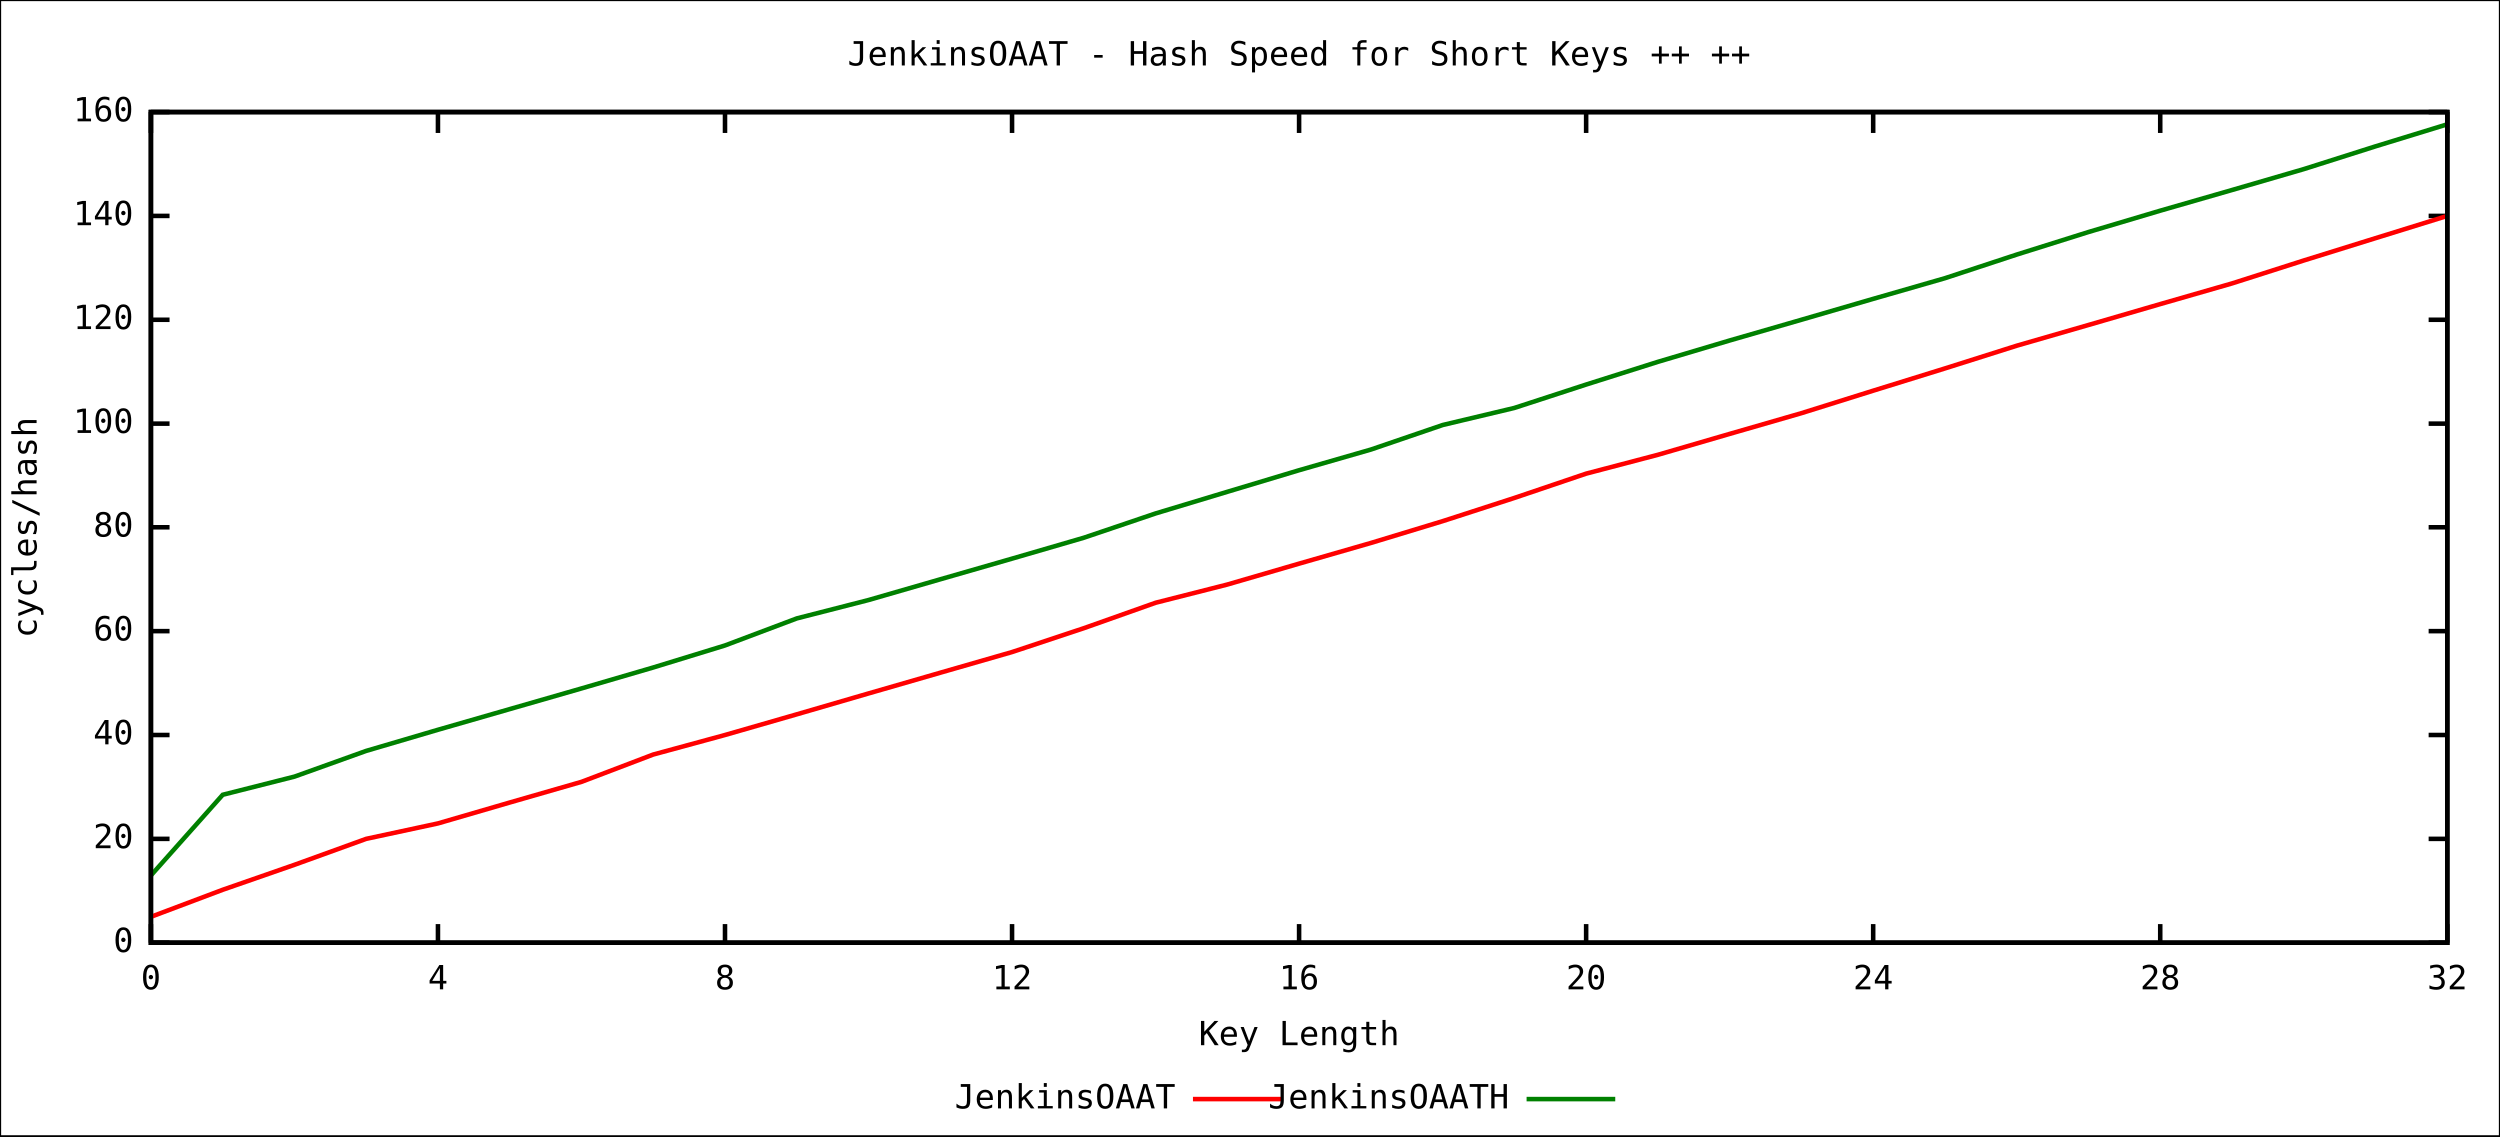
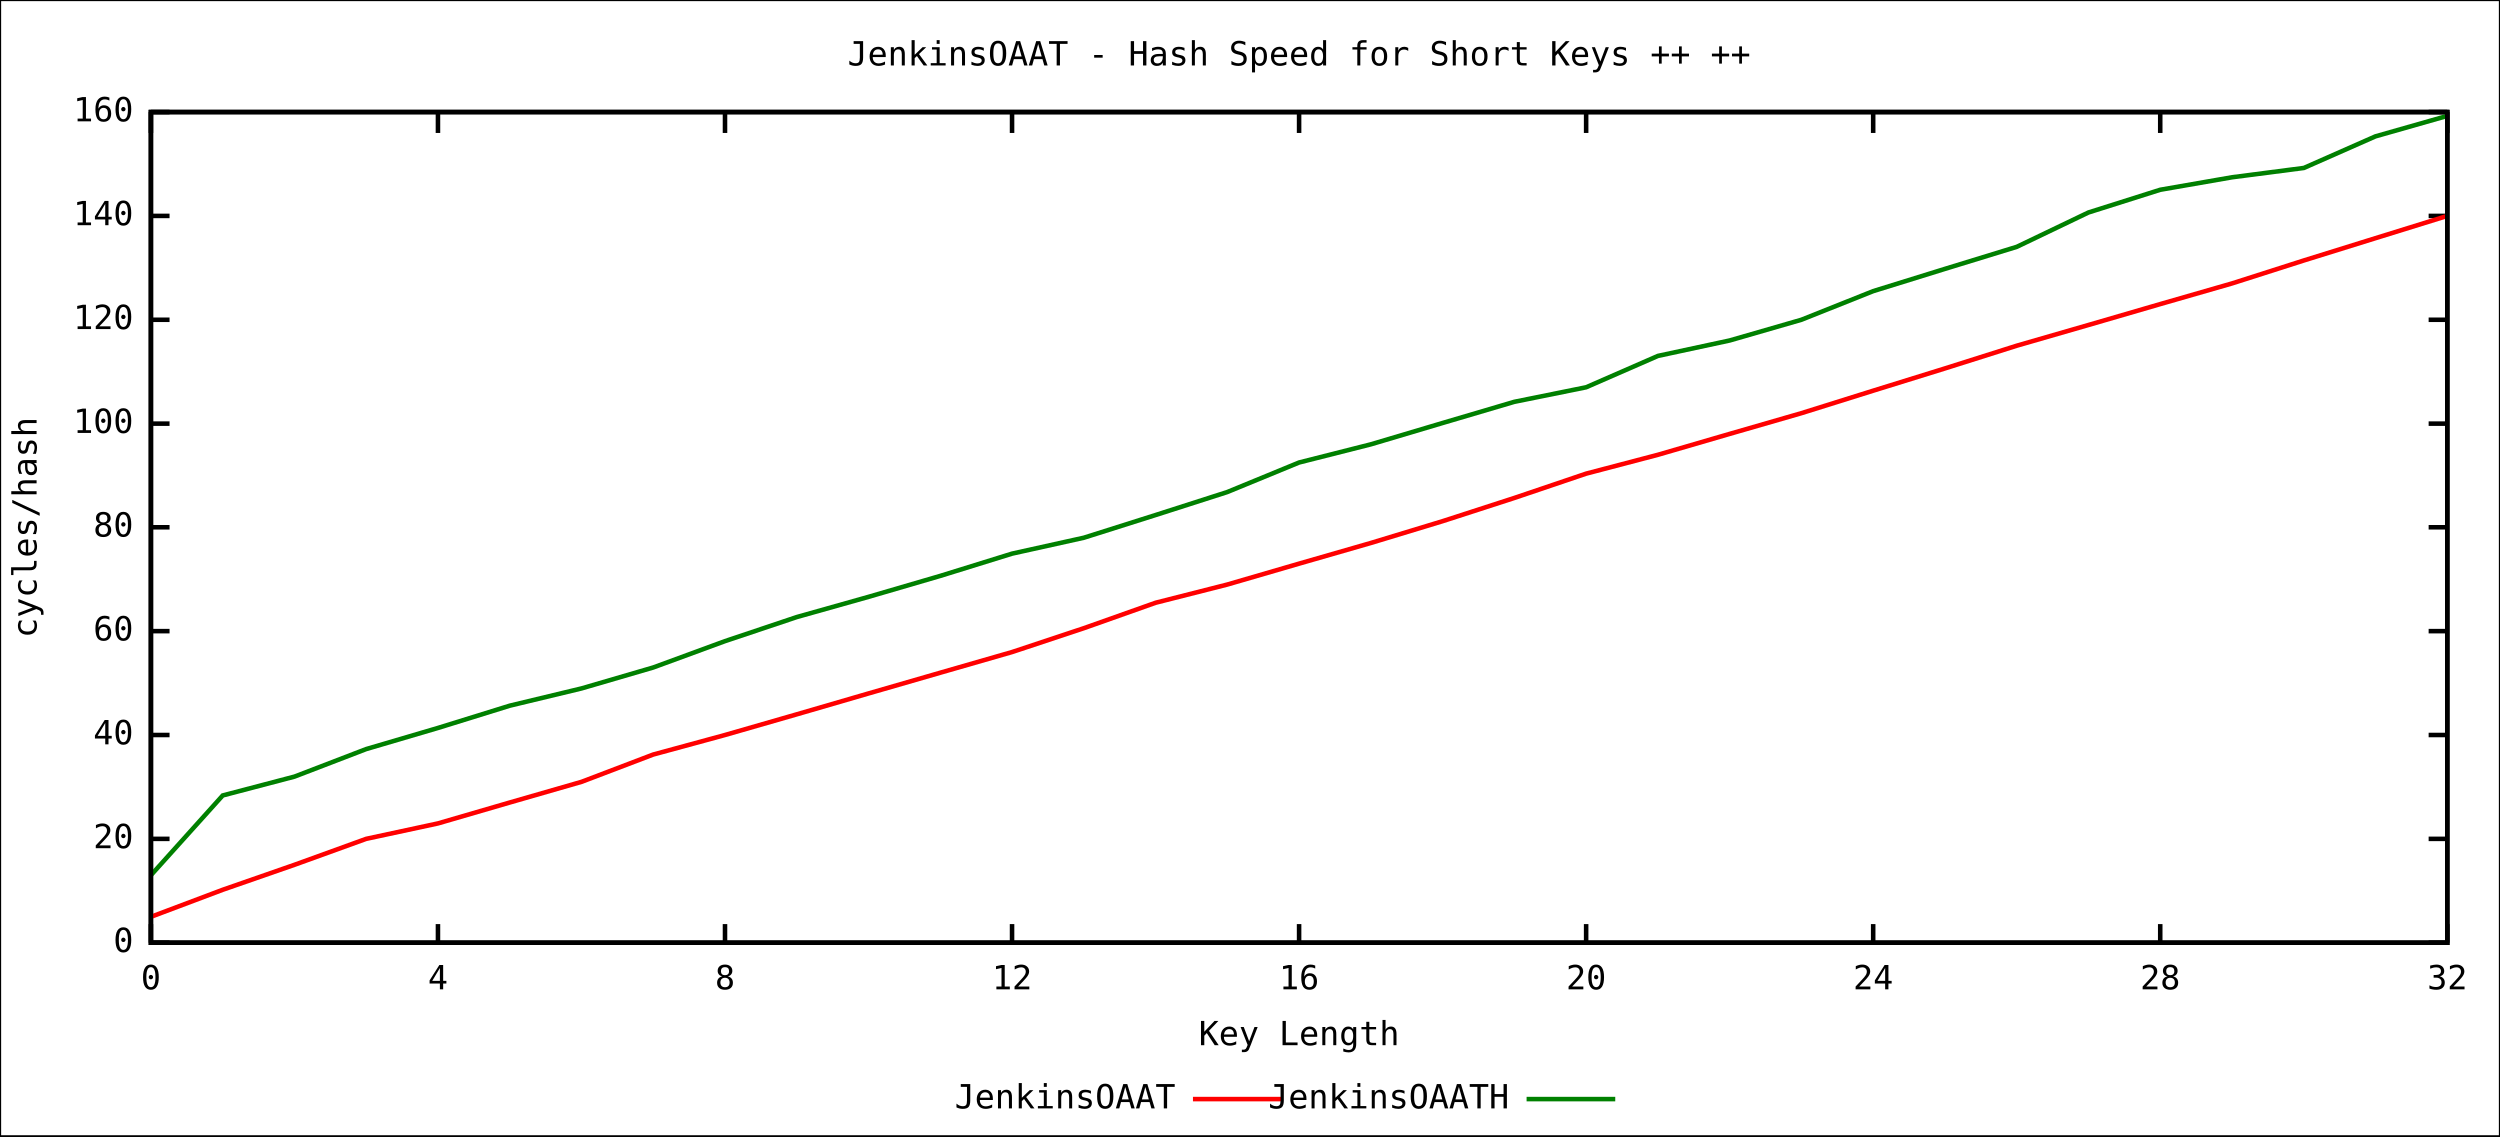
<svg xmlns="http://www.w3.org/2000/svg" xmlns:xlink="http://www.w3.org/1999/xlink" width="1100" height="500" viewBox="0 0 1100 500">
  <rect x="0" y="0" width="1100" height="500" fill="#ffffff" stroke="black" stroke-width="1" />
  <g id="gnuplot_canvas">
    <defs>
      <circle id="gpDot" r="0.5" stroke-width="0.5" />
      <path id="gpPt0" stroke-width="0.244" stroke="currentColor" d="M-1,0 h2 M0,-1 v2" />
      <path id="gpPt1" stroke-width="0.244" stroke="currentColor" d="M-1,-1 L1,1 M1,-1 L-1,1" />
      <path id="gpPt2" stroke-width="0.244" stroke="currentColor" d="M-1,0 L1,0 M0,-1 L0,1 M-1,-1 L1,1 M-1,1 L1,-1" />
      <rect id="gpPt3" stroke-width="0.244" stroke="currentColor" x="-1" y="-1" width="2" height="2" />
      <rect id="gpPt4" stroke-width="0.244" stroke="currentColor" fill="currentColor" x="-1" y="-1" width="2" height="2" />
      <circle id="gpPt5" stroke-width="0.244" stroke="currentColor" cx="0" cy="0" r="1" />
      <use xlink:href="#gpPt5" id="gpPt6" fill="currentColor" stroke="none" />
      <path id="gpPt7" stroke-width="0.244" stroke="currentColor" d="M0,-1.33 L-1.33,0.67 L1.33,0.67 z" />
      <use xlink:href="#gpPt7" id="gpPt8" fill="currentColor" stroke="none" />
      <use xlink:href="#gpPt7" id="gpPt9" stroke="currentColor" transform="rotate(180)" />
      <use xlink:href="#gpPt9" id="gpPt10" fill="currentColor" stroke="none" />
      <use xlink:href="#gpPt3" id="gpPt11" stroke="currentColor" transform="rotate(45)" />
      <use xlink:href="#gpPt11" id="gpPt12" fill="currentColor" stroke="none" />
    </defs>
    <g style="fill:none; color:white; stroke:currentColor; stroke-width:2.00; stroke-linecap:butt; stroke-linejoin:miter">
</g>
    <g style="fill:none; color:black; stroke:currentColor; stroke-width:2.00; stroke-linecap:butt; stroke-linejoin:miter">
      <path stroke="black" d="M66.4,414.8 L74.6,414.8 M1076.8,414.8 L1068.6,414.8  h0.01" />
      <g transform="translate(58.7,418.9)" style="stroke:none; fill:black; font-family:mono; font-size:11.00pt; text-anchor:end">
        <text> 0</text>
      </g>
      <path stroke="black" d="M66.4,369.1 L74.6,369.1 M1076.8,369.1 L1068.6,369.1  h0.01" />
      <g transform="translate(58.7,373.2)" style="stroke:none; fill:black; font-family:mono; font-size:11.00pt; text-anchor:end">
        <text> 20</text>
      </g>
      <path stroke="black" d="M66.4,323.4 L74.6,323.4 M1076.8,323.4 L1068.6,323.4  h0.01" />
      <g transform="translate(58.7,327.5)" style="stroke:none; fill:black; font-family:mono; font-size:11.00pt; text-anchor:end">
        <text> 40</text>
      </g>
      <path stroke="black" d="M66.4,277.7 L74.6,277.7 M1076.8,277.7 L1068.6,277.7  h0.01" />
      <g transform="translate(58.7,281.8)" style="stroke:none; fill:black; font-family:mono; font-size:11.00pt; text-anchor:end">
        <text> 60</text>
      </g>
      <path stroke="black" d="M66.4,232.0 L74.6,232.0 M1076.8,232.0 L1068.6,232.0  h0.01" />
      <g transform="translate(58.7,236.1)" style="stroke:none; fill:black; font-family:mono; font-size:11.00pt; text-anchor:end">
        <text> 80</text>
      </g>
      <path stroke="black" d="M66.4,186.4 L74.6,186.4 M1076.8,186.4 L1068.6,186.4  h0.01" />
      <g transform="translate(58.7,190.5)" style="stroke:none; fill:black; font-family:mono; font-size:11.00pt; text-anchor:end">
        <text> 100</text>
      </g>
      <path stroke="black" d="M66.4,140.7 L74.6,140.7 M1076.8,140.7 L1068.6,140.7  h0.01" />
      <g transform="translate(58.7,144.8)" style="stroke:none; fill:black; font-family:mono; font-size:11.00pt; text-anchor:end">
        <text> 120</text>
      </g>
      <path stroke="black" d="M66.4,95.0 L74.6,95.0 M1076.8,95.0 L1068.6,95.0  h0.01" />
      <g transform="translate(58.7,99.1)" style="stroke:none; fill:black; font-family:mono; font-size:11.00pt; text-anchor:end">
        <text> 140</text>
      </g>
      <path stroke="black" d="M66.4,49.3 L74.6,49.3 M1076.8,49.3 L1068.6,49.3  h0.01" />
      <g transform="translate(58.7,53.4)" style="stroke:none; fill:black; font-family:mono; font-size:11.00pt; text-anchor:end">
        <text> 160</text>
      </g>
      <path stroke="black" d="M66.4,414.8 L66.4,406.6 M66.4,49.3 L66.4,57.5  h0.01" />
      <g transform="translate(66.4,435.3)" style="stroke:none; fill:black; font-family:mono; font-size:11.00pt; text-anchor:middle">
        <text> 0</text>
      </g>
      <path stroke="black" d="M192.7,414.8 L192.7,406.6 M192.7,49.3 L192.7,57.5  h0.01" />
      <g transform="translate(192.7,435.3)" style="stroke:none; fill:black; font-family:mono; font-size:11.00pt; text-anchor:middle">
        <text> 4</text>
      </g>
      <path stroke="black" d="M319.0,414.8 L319.0,406.6 M319.0,49.3 L319.0,57.5  h0.01" />
      <g transform="translate(319.0,435.3)" style="stroke:none; fill:black; font-family:mono; font-size:11.00pt; text-anchor:middle">
        <text> 8</text>
      </g>
      <path stroke="black" d="M445.3,414.8 L445.3,406.6 M445.3,49.3 L445.3,57.5  h0.01" />
      <g transform="translate(445.3,435.3)" style="stroke:none; fill:black; font-family:mono; font-size:11.00pt; text-anchor:middle">
        <text> 12</text>
      </g>
      <path stroke="black" d="M571.6,414.8 L571.6,406.6 M571.6,49.3 L571.6,57.5  h0.01" />
      <g transform="translate(571.6,435.3)" style="stroke:none; fill:black; font-family:mono; font-size:11.00pt; text-anchor:middle">
        <text> 16</text>
      </g>
      <path stroke="black" d="M697.9,414.8 L697.9,406.6 M697.9,49.3 L697.9,57.5  h0.01" />
      <g transform="translate(697.9,435.3)" style="stroke:none; fill:black; font-family:mono; font-size:11.00pt; text-anchor:middle">
        <text> 20</text>
      </g>
      <path stroke="black" d="M824.2,414.8 L824.2,406.6 M824.2,49.3 L824.2,57.5  h0.01" />
      <g transform="translate(824.2,435.3)" style="stroke:none; fill:black; font-family:mono; font-size:11.00pt; text-anchor:middle">
        <text> 24</text>
      </g>
      <path stroke="black" d="M950.5,414.8 L950.5,406.6 M950.5,49.3 L950.5,57.5  h0.01" />
      <g transform="translate(950.5,435.3)" style="stroke:none; fill:black; font-family:mono; font-size:11.00pt; text-anchor:middle">
        <text> 28</text>
      </g>
      <path stroke="black" d="M1076.8,414.8 L1076.8,406.6 M1076.8,49.3 L1076.8,57.5  h0.01" />
      <g transform="translate(1076.8,435.3)" style="stroke:none; fill:black; font-family:mono; font-size:11.00pt; text-anchor:middle">
        <text> 32</text>
      </g>
      <path stroke="black" d="M66.4,49.3 L66.4,414.8 L1076.8,414.8 L1076.8,49.3 L66.4,49.3 Z  h0.01" />
      <g transform="translate(16.1,232.1) rotate(270)" style="stroke:none; fill:black; font-family:mono; font-size:11.00pt; text-anchor:middle">
        <text>cycles/hash</text>
      </g>
      <g transform="translate(571.6,459.9)" style="stroke:none; fill:black; font-family:mono; font-size:11.00pt; text-anchor:middle">
        <text>Key Length</text>
      </g>
      <g transform="translate(571.6,28.8)" style="stroke:none; fill:black; font-family:mono; font-size:11.00pt; text-anchor:middle">
        <text>JenkinsOAAT - Hash Speed for Short Keys <a href="JenkinsOAAT.medium.svg">++</a>
          <a href="JenkinsOAAT.long.svg">++</a>
        </text>
      </g>
    </g>
    <g id="JenkinsOAAT">
      <g style="fill:none; color:red; stroke:currentColor; stroke-width:2.00; stroke-linecap:butt; stroke-linejoin:miter">
        <g visibility="visible">
          <g transform="translate(517.2,487.7)" style="stroke:none; fill:black; font-family:mono; font-size:11.00pt; text-anchor:end">
            <text>JenkinsOAAT</text>
          </g>
          <path d="M524.9,483.6 L563.9,483.6  h0.01" />
        </g>
        <path d="M66.4,403.4 L98.0,391.5 L129.6,380.5 L161.1,369.1 L192.7,362.3 L224.3,353.1 L255.9,344.0 L287.4,332.0    L319.0,323.4 L350.6,314.3 L382.2,305.1 L413.7,296.0 L445.3,286.9 L476.9,276.4 L508.5,265.2 L540.0,257.2    L571.6,248.0 L603.2,238.9 L634.8,229.3 L666.3,219.1 L697.9,208.4 L729.5,200.1 L761.1,190.9 L792.6,181.8    L824.2,171.9 L855.8,162.1 L887.4,152.1 L918.9,143.0 L950.5,133.8 L982.1,124.7 L1013.7,114.6 L1045.2,104.8    L1076.8,95.0  h0.01" />
      </g>
    </g>
    <g id="JenkinsOAATH">
      <g style="fill:none; color:green; stroke:currentColor; stroke-width:2.00; stroke-linecap:butt; stroke-linejoin:miter">
        <g visibility="visible">
          <g transform="translate(664.0,487.7)" style="stroke:none; fill:black; font-family:mono; font-size:11.00pt; text-anchor:end">
            <text>JenkinsOAATH</text>
          </g>
          <path d="M671.7,483.6 L710.7,483.6  h0.01" />
        </g>
-         <path d="M66.4,385.2 L98.0,349.7 L129.6,341.7 L161.1,330.4 L192.7,321.1 L224.3,312.0 L255.9,302.9 L287.4,293.7    L319.0,284.0 L350.6,272.1 L382.2,264.0 L413.7,254.9 L445.3,245.8 L476.9,236.6 L508.5,225.9 L540.0,216.4    L571.6,206.9 L603.2,197.8 L634.8,187.0 L666.3,179.5 L697.9,169.2 L729.5,159.2 L761.1,149.8 L792.6,140.7    L824.2,131.5 L855.8,122.4 L887.4,112.0 L918.9,102.1 L950.5,92.7 L982.1,83.6 L1013.7,74.4 L1045.2,64.4    L1076.8,54.7  h0.01" />
+         <path d="M66.4,385.1 L98.0,350.0 L129.6,341.7 L161.1,329.6 L192.7,320.3 L224.3,310.5 L255.9,302.9 L287.4,293.7    L319.0,282.1 L350.6,271.5 L382.2,262.6 L413.7,253.4 L445.3,243.6 L476.9,236.6 L508.5,226.6 L540.0,216.5    L571.6,203.5 L603.2,195.5 L634.8,186.1 L666.3,176.8 L697.9,170.4 L729.5,156.6 L761.1,149.8 L792.6,140.7    L824.2,128.1 L855.8,118.3 L887.4,108.6 L918.9,93.5 L950.5,83.5 L982.1,78.0 L1013.7,73.9 L1045.2,60.0    L1076.8,51.0  h0.01" />
      </g>
    </g>
    <g style="fill:none; color:black; stroke:currentColor; stroke-width:2.00; stroke-linecap:butt; stroke-linejoin:miter">
      <path stroke="black" d="M66.4,49.3 L66.4,414.8 L1076.8,414.8 L1076.8,49.3 L66.4,49.3 Z  h0.01" />
    </g>
  </g>
  <text id="coord_text" text-anchor="start" pointer-events="none" font-size="12" font-family="Arial" visibility="hidden"> </text>
</svg>
